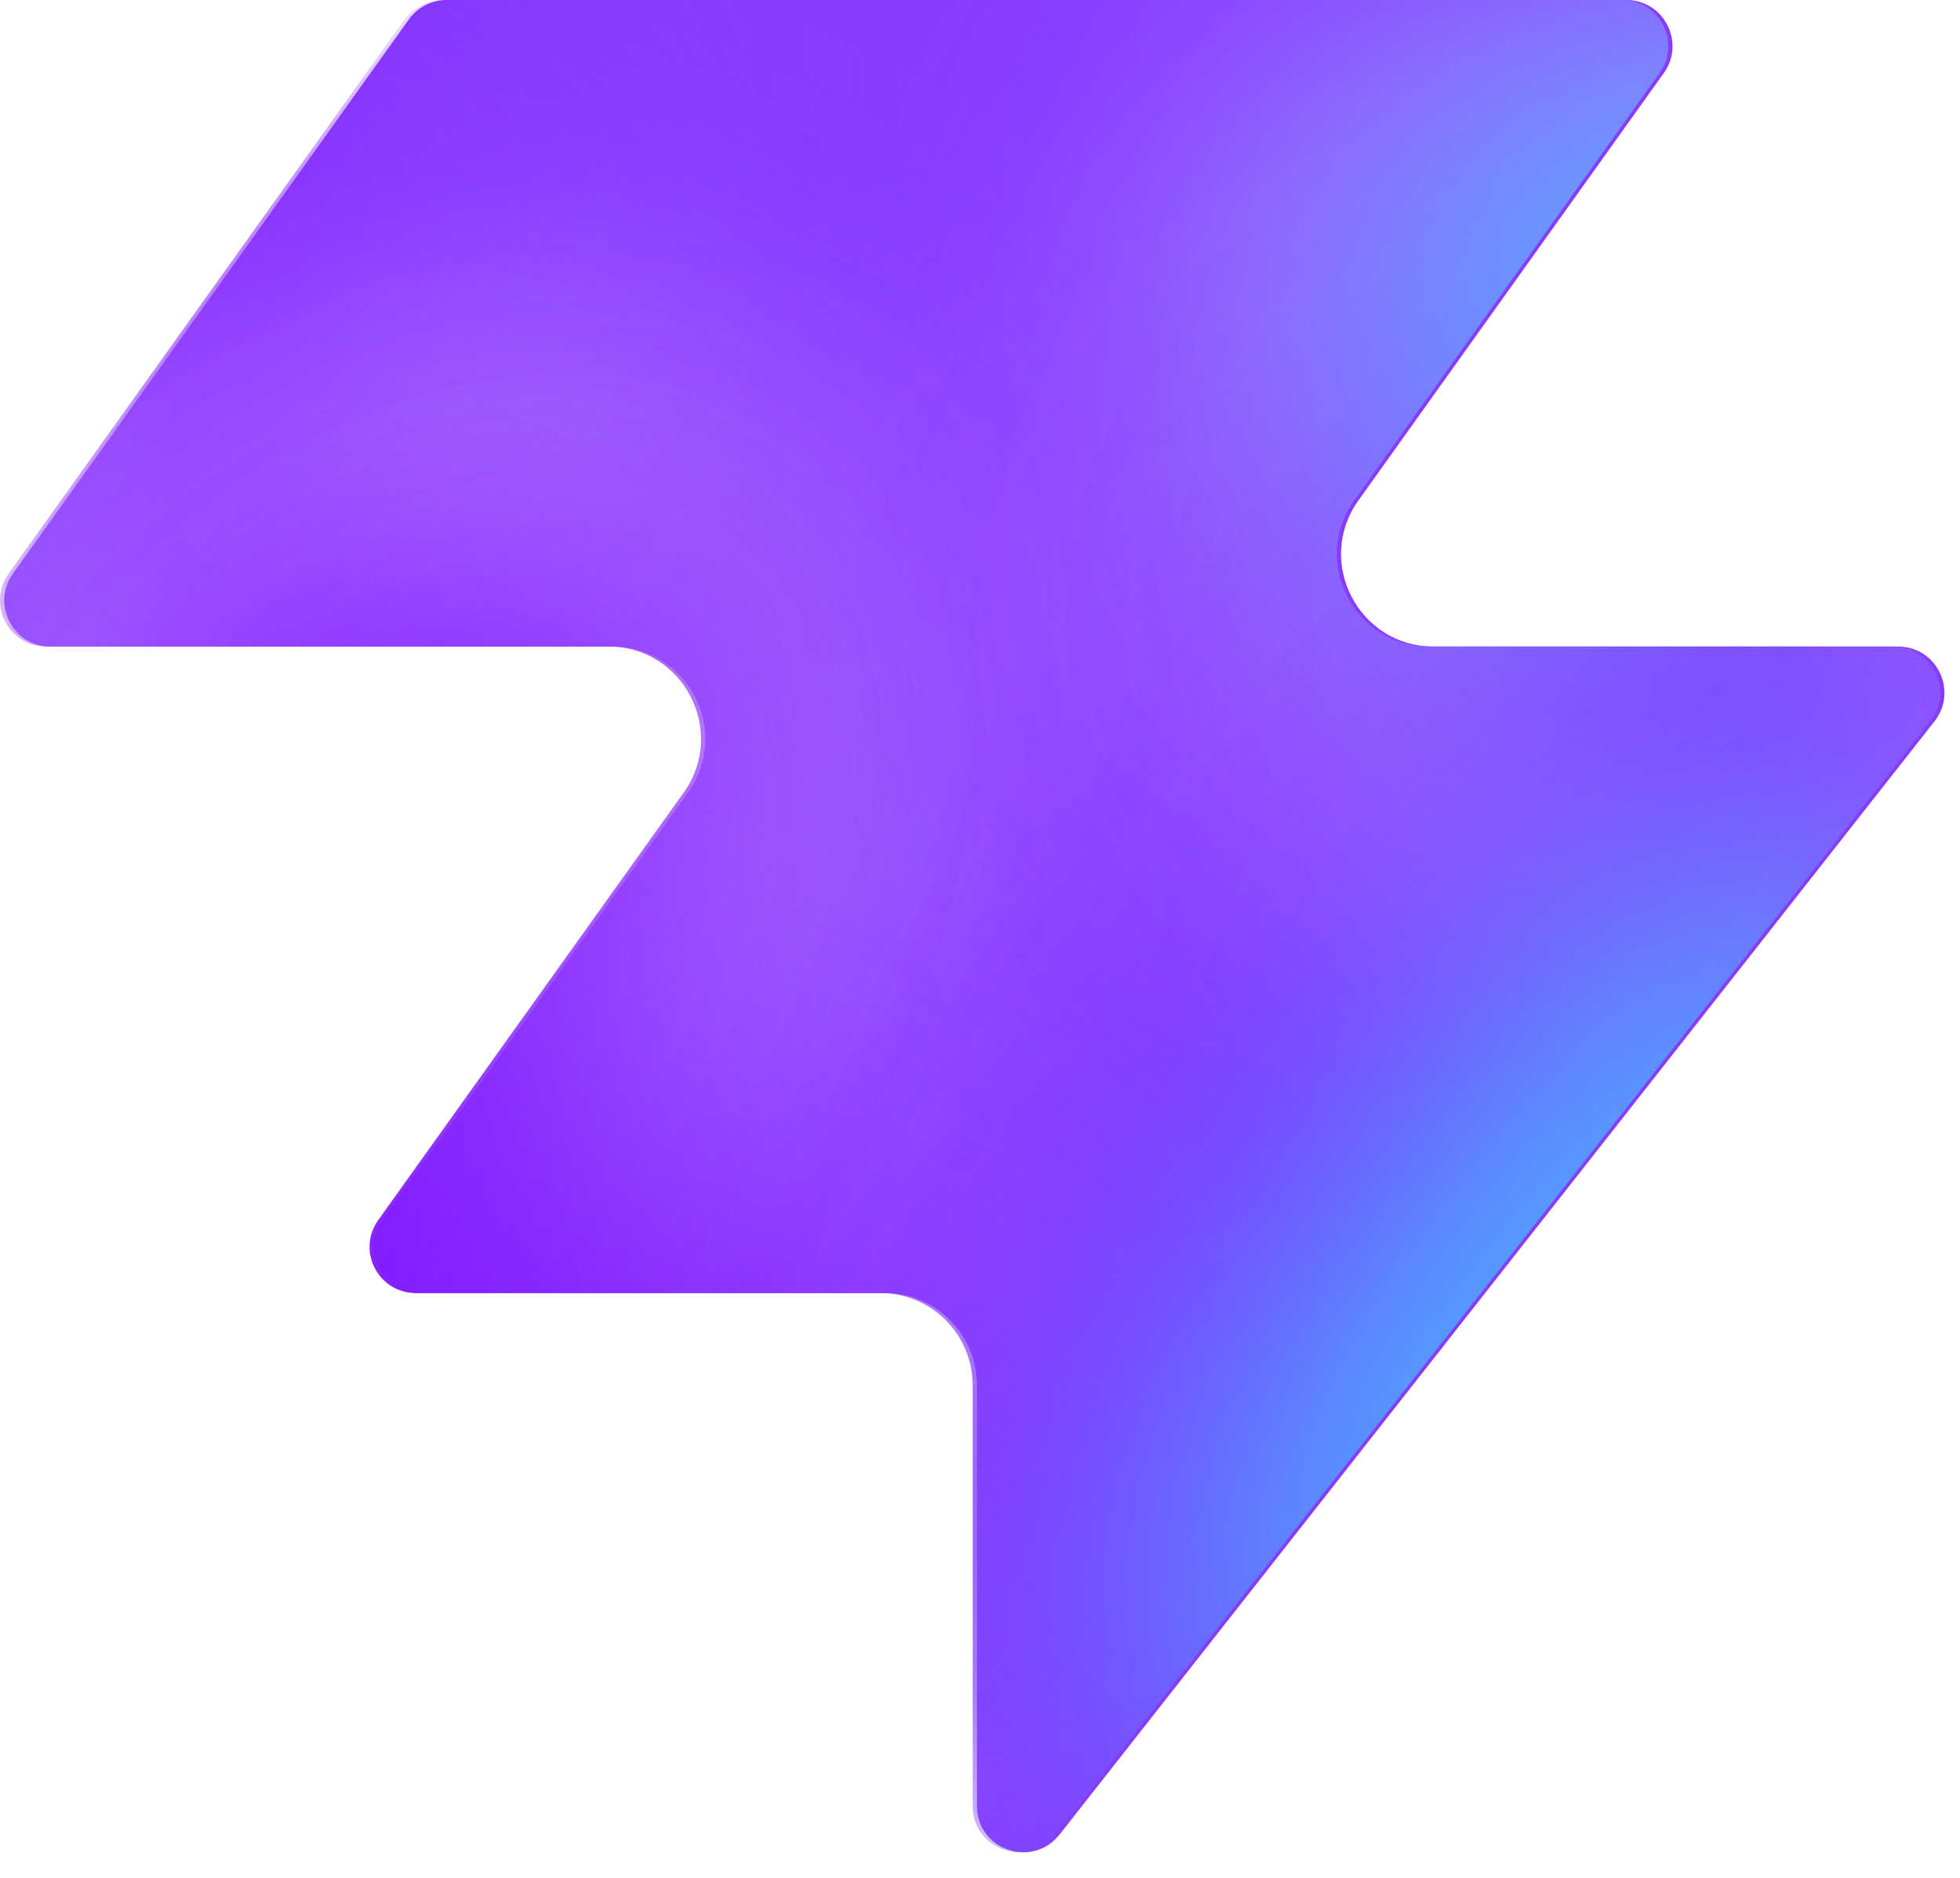
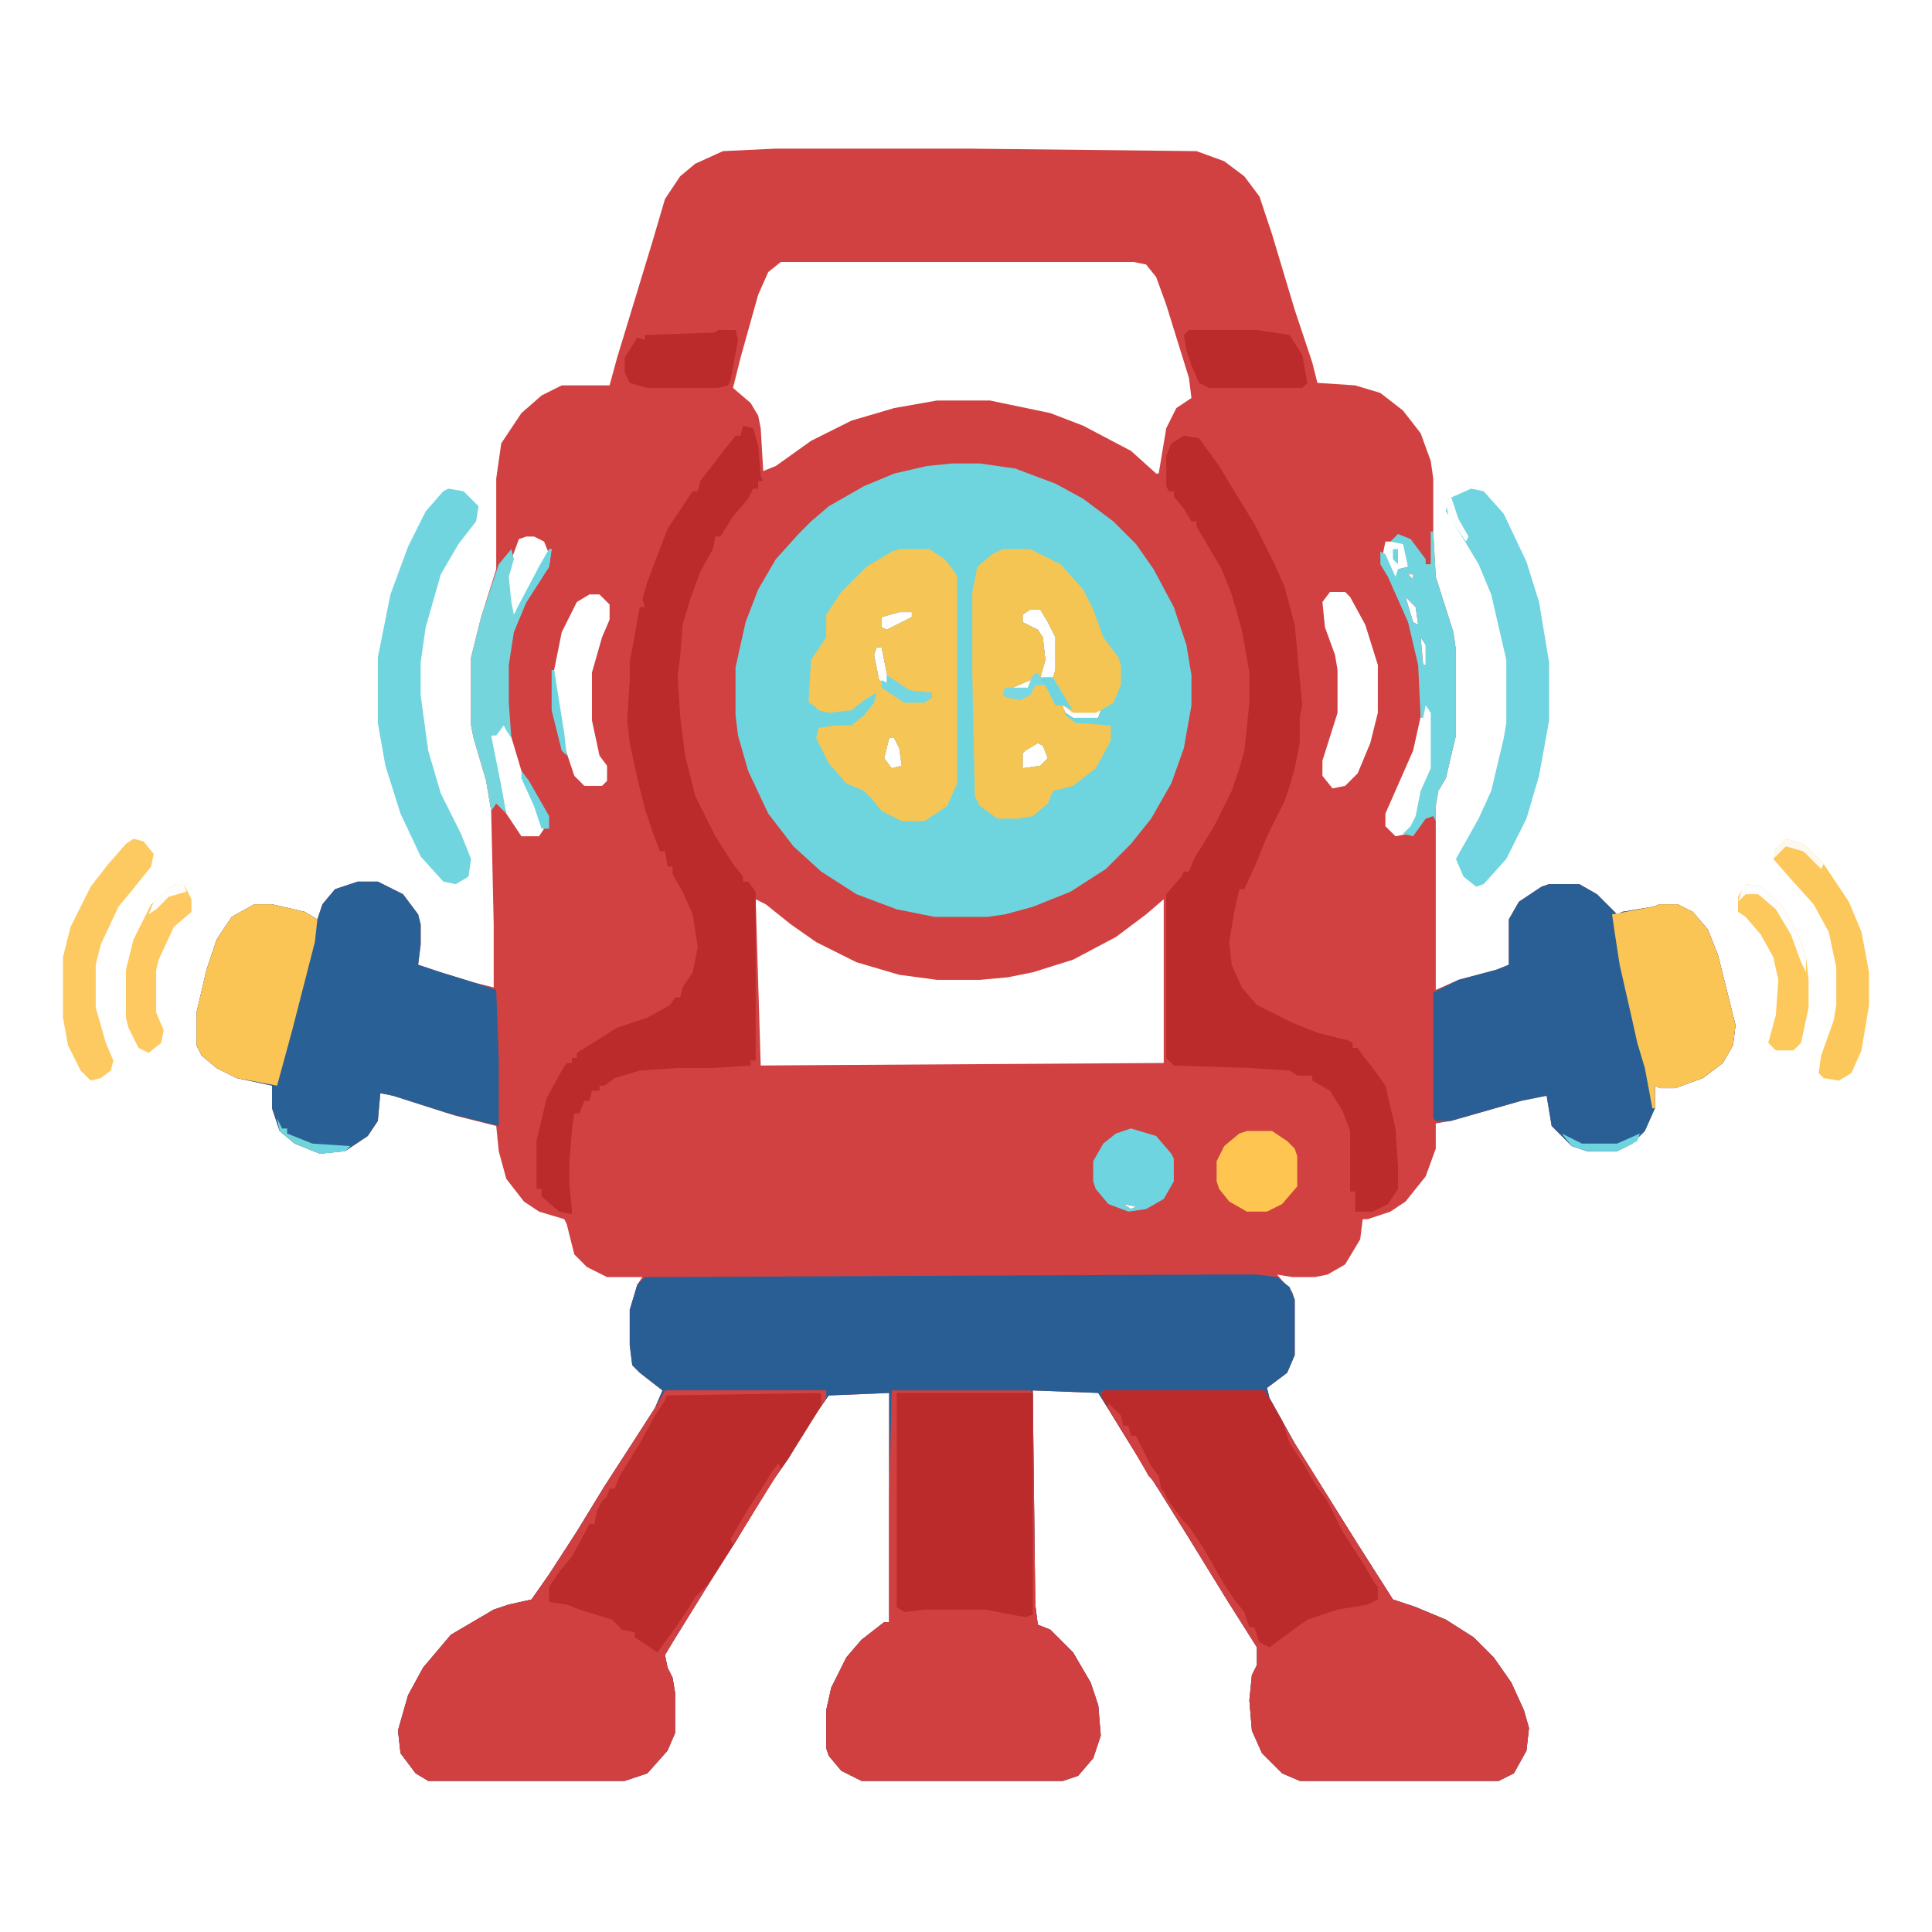
- <svg xmlns="http://www.w3.org/2000/svg" width="48" height="46" fill="none" viewBox="0 0 48 46">
-   <path fill="#863bff" d="M25.946 44.938c-.664.845-2.021.375-2.021-.698V33.937a2.26 2.26 0 0 0-2.262-2.262H10.287c-.92 0-1.456-1.04-.92-1.788l7.48-10.471c1.07-1.497 0-3.578-1.842-3.578H1.237c-.92 0-1.456-1.04-.92-1.788L10.013.474c.214-.297.556-.474.92-.474h28.894c.92 0 1.456 1.04.92 1.788l-7.48 10.471c-1.07 1.498 0 3.579 1.842 3.579h11.377c.943 0 1.473 1.088.89 1.83L25.947 44.94z" style="fill:color(display-p3 .525 .23 1);fill-opacity:1" />
-   <mask id="a" width="48" height="46" x="0" y="0" maskUnits="userSpaceOnUse" style="mask-type:alpha">
-     <path fill="#000" d="M25.842 44.938c-.664.844-2.021.375-2.021-.698V33.937a2.26 2.26 0 0 0-2.262-2.262H10.183c-.92 0-1.456-1.04-.92-1.788l7.48-10.471c1.07-1.498 0-3.579-1.842-3.579H1.133c-.92 0-1.456-1.04-.92-1.787L9.91.473c.214-.297.556-.474.92-.474h28.894c.92 0 1.456 1.04.92 1.788l-7.48 10.471c-1.07 1.498 0 3.578 1.842 3.578h11.377c.943 0 1.473 1.088.89 1.832L25.843 44.94z" style="fill:#000;fill-opacity:1" />
-   </mask>
-   <g mask="url(#a)">
-     <g filter="url(#b)">
-       <ellipse cx="5.508" cy="14.704" fill="#ede6ff" rx="5.508" ry="14.704" style="fill:color(display-p3 .927 .903 1);fill-opacity:1" transform="matrix(.00324 1 1 -.00324 -4.47 31.516)" />
-     </g>
-     <g filter="url(#c)">
-       <ellipse cx="10.399" cy="29.851" fill="#ede6ff" rx="10.399" ry="29.851" style="fill:color(display-p3 .927 .903 1);fill-opacity:1" transform="matrix(.00324 1 1 -.00324 -39.328 7.883)" />
-     </g>
-     <g filter="url(#d)">
-       <ellipse cx="5.508" cy="30.487" fill="#7e14ff" rx="5.508" ry="30.487" style="fill:color(display-p3 .492 .077 1);fill-opacity:1" transform="rotate(89.814 -25.913 -14.639)scale(1 -1)" />
-     </g>
-     <g filter="url(#e)">
-       <ellipse cx="5.508" cy="30.599" fill="#7e14ff" rx="5.508" ry="30.599" style="fill:color(display-p3 .492 .077 1);fill-opacity:1" transform="rotate(89.814 -32.644 -3.334)scale(1 -1)" />
-     </g>
-     <g filter="url(#f)">
-       <ellipse cx="5.508" cy="30.599" fill="#7e14ff" rx="5.508" ry="30.599" style="fill:color(display-p3 .492 .077 1);fill-opacity:1" transform="matrix(.00324 1 1 -.00324 -34.34 30.47)" />
-     </g>
-     <g filter="url(#g)">
-       <ellipse cx="14.072" cy="22.078" fill="#ede6ff" rx="14.072" ry="22.078" style="fill:color(display-p3 .927 .903 1);fill-opacity:1" transform="rotate(93.35 24.506 48.493)scale(-1 1)" />
-     </g>
-     <g filter="url(#h)">
-       <ellipse cx="3.47" cy="21.501" fill="#7e14ff" rx="3.47" ry="21.501" style="fill:color(display-p3 .492 .077 1);fill-opacity:1" transform="rotate(89.009 28.708 47.59)scale(-1 1)" />
-     </g>
-     <g filter="url(#i)">
-       <ellipse cx="3.47" cy="21.501" fill="#7e14ff" rx="3.47" ry="21.501" style="fill:color(display-p3 .492 .077 1);fill-opacity:1" transform="rotate(89.009 28.708 47.59)scale(-1 1)" />
-     </g>
-     <g filter="url(#j)">
-       <ellipse cx=".387" cy="8.972" fill="#7e14ff" rx="4.407" ry="29.108" style="fill:color(display-p3 .492 .077 1);fill-opacity:1" transform="rotate(39.51 .387 8.972)" />
-     </g>
-     <g filter="url(#k)">
-       <ellipse cx="47.523" cy="-6.092" fill="#7e14ff" rx="4.407" ry="29.108" style="fill:color(display-p3 .492 .077 1);fill-opacity:1" transform="rotate(37.892 47.523 -6.092)" />
-     </g>
-     <g filter="url(#l)">
-       <ellipse cx="41.412" cy="6.333" fill="#47bfff" rx="5.971" ry="9.665" style="fill:color(display-p3 .28 .748 1);fill-opacity:1" transform="rotate(37.892 41.412 6.333)" />
-     </g>
-     <g filter="url(#m)">
-       <ellipse cx="-1.879" cy="38.332" fill="#7e14ff" rx="4.407" ry="29.108" style="fill:color(display-p3 .492 .077 1);fill-opacity:1" transform="rotate(37.892 -1.88 38.332)" />
-     </g>
-     <g filter="url(#n)">
-       <ellipse cx="-1.879" cy="38.332" fill="#7e14ff" rx="4.407" ry="29.108" style="fill:color(display-p3 .492 .077 1);fill-opacity:1" transform="rotate(37.892 -1.88 38.332)" />
-     </g>
-     <g filter="url(#o)">
-       <ellipse cx="35.651" cy="29.907" fill="#7e14ff" rx="4.407" ry="29.108" style="fill:color(display-p3 .492 .077 1);fill-opacity:1" transform="rotate(37.892 35.651 29.907)" />
-     </g>
-     <g filter="url(#p)">
-       <ellipse cx="38.418" cy="32.4" fill="#47bfff" rx="5.971" ry="15.297" style="fill:color(display-p3 .28 .748 1);fill-opacity:1" transform="rotate(37.892 38.418 32.4)" />
-     </g>
-   </g>
-   <defs>
-     <filter id="b" width="60.045" height="41.654" x="-19.77" y="16.149" color-interpolation-filters="sRGB" filterUnits="userSpaceOnUse">
-       <feFlood flood-opacity="0" result="BackgroundImageFix" />
-       <feBlend in="SourceGraphic" in2="BackgroundImageFix" result="shape" />
-       <feGaussianBlur result="effect1_foregroundBlur_2002_17158" stdDeviation="7.659" />
-     </filter>
-     <filter id="c" width="90.34" height="51.437" x="-54.613" y="-7.533" color-interpolation-filters="sRGB" filterUnits="userSpaceOnUse">
-       <feFlood flood-opacity="0" result="BackgroundImageFix" />
-       <feBlend in="SourceGraphic" in2="BackgroundImageFix" result="shape" />
-       <feGaussianBlur result="effect1_foregroundBlur_2002_17158" stdDeviation="7.659" />
-     </filter>
-     <filter id="d" width="79.355" height="29.4" x="-49.64" y="2.03" color-interpolation-filters="sRGB" filterUnits="userSpaceOnUse">
-       <feFlood flood-opacity="0" result="BackgroundImageFix" />
-       <feBlend in="SourceGraphic" in2="BackgroundImageFix" result="shape" />
-       <feGaussianBlur result="effect1_foregroundBlur_2002_17158" stdDeviation="4.596" />
-     </filter>
-     <filter id="e" width="79.579" height="29.4" x="-45.045" y="20.029" color-interpolation-filters="sRGB" filterUnits="userSpaceOnUse">
-       <feFlood flood-opacity="0" result="BackgroundImageFix" />
-       <feBlend in="SourceGraphic" in2="BackgroundImageFix" result="shape" />
-       <feGaussianBlur result="effect1_foregroundBlur_2002_17158" stdDeviation="4.596" />
-     </filter>
-     <filter id="f" width="79.579" height="29.4" x="-43.513" y="21.178" color-interpolation-filters="sRGB" filterUnits="userSpaceOnUse">
-       <feFlood flood-opacity="0" result="BackgroundImageFix" />
-       <feBlend in="SourceGraphic" in2="BackgroundImageFix" result="shape" />
-       <feGaussianBlur result="effect1_foregroundBlur_2002_17158" stdDeviation="4.596" />
-     </filter>
-     <filter id="g" width="74.749" height="58.852" x="15.756" y="-17.901" color-interpolation-filters="sRGB" filterUnits="userSpaceOnUse">
-       <feFlood flood-opacity="0" result="BackgroundImageFix" />
-       <feBlend in="SourceGraphic" in2="BackgroundImageFix" result="shape" />
-       <feGaussianBlur result="effect1_foregroundBlur_2002_17158" stdDeviation="7.659" />
-     </filter>
-     <filter id="h" width="61.377" height="25.362" x="23.548" y="2.284" color-interpolation-filters="sRGB" filterUnits="userSpaceOnUse">
-       <feFlood flood-opacity="0" result="BackgroundImageFix" />
-       <feBlend in="SourceGraphic" in2="BackgroundImageFix" result="shape" />
-       <feGaussianBlur result="effect1_foregroundBlur_2002_17158" stdDeviation="4.596" />
-     </filter>
-     <filter id="i" width="61.377" height="25.362" x="23.548" y="2.284" color-interpolation-filters="sRGB" filterUnits="userSpaceOnUse">
-       <feFlood flood-opacity="0" result="BackgroundImageFix" />
-       <feBlend in="SourceGraphic" in2="BackgroundImageFix" result="shape" />
-       <feGaussianBlur result="effect1_foregroundBlur_2002_17158" stdDeviation="4.596" />
-     </filter>
-     <filter id="j" width="56.045" height="63.649" x="-27.636" y="-22.853" color-interpolation-filters="sRGB" filterUnits="userSpaceOnUse">
-       <feFlood flood-opacity="0" result="BackgroundImageFix" />
-       <feBlend in="SourceGraphic" in2="BackgroundImageFix" result="shape" />
-       <feGaussianBlur result="effect1_foregroundBlur_2002_17158" stdDeviation="4.596" />
-     </filter>
-     <filter id="k" width="54.814" height="64.646" x="20.116" y="-38.415" color-interpolation-filters="sRGB" filterUnits="userSpaceOnUse">
-       <feFlood flood-opacity="0" result="BackgroundImageFix" />
-       <feBlend in="SourceGraphic" in2="BackgroundImageFix" result="shape" />
-       <feGaussianBlur result="effect1_foregroundBlur_2002_17158" stdDeviation="4.596" />
-     </filter>
-     <filter id="l" width="33.541" height="35.313" x="24.641" y="-11.323" color-interpolation-filters="sRGB" filterUnits="userSpaceOnUse">
-       <feFlood flood-opacity="0" result="BackgroundImageFix" />
-       <feBlend in="SourceGraphic" in2="BackgroundImageFix" result="shape" />
-       <feGaussianBlur result="effect1_foregroundBlur_2002_17158" stdDeviation="4.596" />
-     </filter>
-     <filter id="m" width="54.814" height="64.646" x="-29.286" y="6.009" color-interpolation-filters="sRGB" filterUnits="userSpaceOnUse">
-       <feFlood flood-opacity="0" result="BackgroundImageFix" />
-       <feBlend in="SourceGraphic" in2="BackgroundImageFix" result="shape" />
-       <feGaussianBlur result="effect1_foregroundBlur_2002_17158" stdDeviation="4.596" />
-     </filter>
-     <filter id="n" width="54.814" height="64.646" x="-29.286" y="6.009" color-interpolation-filters="sRGB" filterUnits="userSpaceOnUse">
-       <feFlood flood-opacity="0" result="BackgroundImageFix" />
-       <feBlend in="SourceGraphic" in2="BackgroundImageFix" result="shape" />
-       <feGaussianBlur result="effect1_foregroundBlur_2002_17158" stdDeviation="4.596" />
-     </filter>
-     <filter id="o" width="54.814" height="64.646" x="8.244" y="-2.416" color-interpolation-filters="sRGB" filterUnits="userSpaceOnUse">
-       <feFlood flood-opacity="0" result="BackgroundImageFix" />
-       <feBlend in="SourceGraphic" in2="BackgroundImageFix" result="shape" />
-       <feGaussianBlur result="effect1_foregroundBlur_2002_17158" stdDeviation="4.596" />
-     </filter>
-     <filter id="p" width="39.409" height="43.623" x="18.713" y="10.588" color-interpolation-filters="sRGB" filterUnits="userSpaceOnUse">
-       <feFlood flood-opacity="0" result="BackgroundImageFix" />
-       <feBlend in="SourceGraphic" in2="BackgroundImageFix" result="shape" />
-       <feGaussianBlur result="effect1_foregroundBlur_2002_17158" stdDeviation="4.596" />
-     </filter>
-   </defs>
+ <svg xmlns="http://www.w3.org/2000/svg" viewBox="632 394 767 767" preserveAspectRatio="xMidYMid meet">
+   <path fill="#D14141" d="m0 0h76l91 1 11 4 8 6 6 8 5 15 9 30 7 21 2 8 15 1 10 3 9 7 7 9 4 11 1 7v21l1 18 7 22 1 7v34l-4 17-3 5-1 6v73l9-4 15-4 5-2v-18l4-7 9-6 3-1h12l7 4 8 8 2-1 12-2 3-1h7l6 3 6 7 4 10 7 28-1 8-4 7-8 6-11 4h-6l-2-1v9l-4 9-5 5-6 3h-12l-6-2-8-8-2-12-10 2-28 8-6 1v10l-4 11-8 10-6 4-9 3h-2l-1 8-6 10-7 4-5 1h-9l-6-1 6 7 1 3v22l-3 7-8 6 1 4 10 18 25 40 14 22 9 3 12 5 11 7 8 8 7 10 5 11 2 7-1 9-5 9-6 3h-79l-7-3-8-8-4-9-1-12 1-10 2-4v-7l-12-19-16-26-10-16-7-11-13-21-5-8-26-1 1 85 1 8 5 2 9 9 7 12 3 9 1 12-3 9-6 7-6 2h-80l-8-4-5-6-1-3v-15l2-9 6-12 6-7 9-7h2v-91l-24 1-7 10-9 15-7 10-14 23-12 19-13 21-3 5 1 5 2 4 1 6v16l-3 7-8 9-9 3h-78l-5-3-6-8-1-9 4-14 6-11 11-13 17-10 6-2 9-2 7-10 11-17 11-18 11-17 9-14 3-7-9-7-3-3-1-8v-14l3-10 2-3h-14l-8-4-5-5-3-12-1-2-10-3-6-4-7-9-3-11-1-10-16-4-25-8-5-1-1 11-4 6-9 6-10 1-10-4-6-5-3-9v-9l-14-3-8-4-6-5-2-4v-13l4-17 4-12 6-9 9-5h7l13 3 5 3 2-6 5-6 9-3h8l10 5 6 8 1 4v8l-1 8 9 3 13 4 8 2v-25l-1-45-2-12-5-17-1-5v-27l4-16 6-19v-36l2-14 8-12 8-7 8-4h19l3-11 14-46 5-17 6-9 6-5 11-5zm2 45-5 4-4 9-7 25-3 12 7 6 3 5 1 5 1 17 5-2 14-10 16-8 17-5 17-3h21l24 5 13 5 19 10 10 9h1l3-18 4-8 6-4-1-8-9-29-4-11-4-5-5-1zm-101 109-3 1-4 11-1 10 2 8 1 2 11-20 3-5-2-5-4-2zm341 2-1 5 4 9 2 1v-4l4-1-1-9-1-1zm9 13 2 2v-2zm-4 2 1 2zm6 1m-4 3m-29 1-3 4 1 10 4 11 1 6v17l-6 19v6l4 5 5-1 5-5 5-12 3-12v-19l-5-16-6-11-2-2zm-294 1-5 3-6 12-3 15v8l4 22 4 12 4 4h7l2-2v-6l-3-4-3-14v-19l4-14 3-7v-6l-4-4zm324 1 3 10 2 1-1-7zm-149 5-3 2v3l6 3 2 3 1 9-2 7h5l1-3v-13l-3-6-3-5zm-52 1-7 2v4l2 1 10-5v-2zm206 6 1 2zm1 4 1 11h1v-8zm-216 4-1 3 2 10 4 2-3-15zm218 7-1 16-4 18-11 25v5l4 4 5-1 4-7 2-10 4-9v-22l-1-2-1-17zm-154 5m-3 1-7 3v1h6l2-4zm11 7m1 2 2 4 3 2h10l1-3h-11zm-221 7-3 5-2 1v7l6 24 6 9h7l2-3-3-9-6-14-6-20zm153 7-2 8 3 4 4-1-1-7-2-4zm59 2-5 3-1 1v6l7-1 3-3-2-5zm-112 62 2 66 160-1v-65l-7 6-12 9-17 9-16 5-10 2-11 1h-17l-15-2-17-5-16-8-10-7-10-8zm146 121 3 2 2-1z" transform="translate(940,453)" />
+   <path fill="#285E94" d="m0 0h18l8 1 5 4 2 5v22l-3 7-8 6 1 4 10 18 25 40 14 22 9 3 12 5 11 7 8 8 7 10 5 11 2 7-1 9-5 9-6 3h-79l-7-3-8-8-4-9-1-12 1-10 2-4v-7l-12-19-16-26-10-16-7-11-13-21-5-8-26-1 1 85 1 8 5 2 9 9 7 12 3 9 1 12-3 9-6 7-6 2h-80l-8-4-5-6-1-3v-15l2-9 6-12 6-7 9-7h2v-91l-24 1-7 10-9 15-7 10-14 23-12 19-13 21-3 5 1 5 2 4 1 6v16l-3 7-8 9-9 3h-78l-5-3-6-8-1-9 4-14 6-11 11-13 17-10 6-2 9-2 7-10 11-17 11-18 11-17 9-14 3-7-9-7-3-3-1-8v-14l3-10 3-3z" transform="translate(1113,900)" />
+   <path fill="#6ED5DF" d="m0 0h11l14 2 16 6 11 6 12 9 9 9 7 10 8 15 5 15 2 12v12l-3 17-5 14-8 14-8 10-10 10-14 9-15 6-11 3-7 1h-21l-15-3-16-6-14-9-11-10-10-13-8-17-4-14-1-8v-19l4-18 5-13 7-12 9-10 5-5 7-6 14-8 12-5 13-3zm31 58-3 2v3l6 3 2 3 1 9-2 7h5l1-3v-13l-3-6-3-5zm-52 1-7 2v4l2 1 10-5v-2zm-9 14-1 3 2 10 4 2-3-15zm64 12m-3 1-7 3v1h6l2-4zm11 7m1 2 2 4 3 2h10l1-3h-11zm-68 14-2 8 3 4 4-1-1-7-2-4zm59 2-5 3-1 1v6l7-1 3-3-2-5z" transform="translate(1010,578)" />
+   <path fill="#D14040" d="m0 0h64v3l-10 16-10 15-16 26-12 19-13 21-3 5 1 5 2 4 1 6v16l-3 7-8 9-9 3h-78l-5-3-6-8-1-9 4-14 6-11 11-13 17-10 6-2 9-2 7-10 11-17 11-18 11-17 9-14z" transform="translate(896,946)" />
+   <path fill="#D14040" d="m0 0h64l12 21 25 40 14 22 9 3 12 5 11 7 8 8 7 10 5 11 2 7-1 9-5 9-6 3h-79l-7-3-8-8-4-9-1-12 1-10 2-4v-7l-12-19-16-26-10-16-7-11-13-21-4-8z" transform="translate(1070,946)" />
+   <path fill="#D14040" d="m0 0h55l1 1 1 84 1 8 5 2 9 9 7 12 3 9 1 12-3 9-6 7-6 2h-80l-8-4-5-6-1-3v-15l2-9 6-12 6-7 9-7h2v-49z" transform="translate(986,946)" />
+   <path fill="#296095" d="m0 0h8l10 5 6 8 1 4v8l-1 8 9 3 13 4 9 3 1 27v27l-20-5-22-7-5-1-1 11-4 6-9 6-10 1-10-4-6-5-3-9v-9l-14-3-8-4-6-5-2-4v-13l4-17 4-12 6-9 9-5h7l13 3 5 3 2-6 5-6z" transform="translate(774,744)" />
+   <path fill="#295F95" d="m0 0h12l7 4 8 8 2-1 12-2 3-1h7l6 3 6 7 4 10 7 28-1 8-4 7-8 6-11 4h-6l-2-1v9l-4 9-5 5-6 3h-12l-6-2-8-8-2-12-10 2-28 8h-6l-1-1v-50l10-5 15-4 5-2v-18l4-7 9-6z" transform="translate(1247,745)" />
+   <path fill="#BB2B2C" d="m0 0 6 1 8 11 6 10 8 13 8 16 4 9 4 15 3 32-1 5v10l-2 10-2 7-2 6-7 14-4 10-5 11h-2l-2 9-2 12 1 9 4 9 6 7 14 7 10 4 12 3 2 1v2h2l2 3 4 5 5 7 4 17 1 15v9l-4 6-6 3h-7v-8h-2v-24l-3-8-5-8-7-4v-2h-6l-3-2-16-1-30-1-3-3v-65l6-7 1-2h2l2-5 8-13 7-14 3-9 2-7 2-19v-12l-3-17-4-14-4-10-7-12-3-5v-2h-2l-3-5-4-5v-2h-2l-1-2v-12l2-5z" transform="translate(1102,567)" />
+   <path fill="#BB2B2C" d="m0 0 4 1 2 7 1 12 1 2h-2v3h-2l-2 4-6 7-5 8h-2l-1 5-5 9-4 11-3 10-1 13-1 7 1 16 2 16 4 16 8 16 7 11 4 5v2h2l3 4v67h-2v2l-15 1h-14l-15 1-10 3-4 3h-2v2h-3l-1 4h-2l-2 5h-2l-1 7-1 13v8l1 10v2l-5-1-7-6v-3h-2v-19l4-17 6-11 2-3h2v-2h2v-2l16-10 12-4 9-5 2-3h2l1-4 4-6 2-10-2-13-4-9-4-7v-3h-2l-1-6h-2l-3-8-3-9-3-12-3-14-1-9 1-16v-7l4-22h2l-1-3 2-7 8-21 10-15h2l1-4 10-13 4-5h2z" transform="translate(927,563)" />
+   <path fill="#BB2B2C" d="m0 0h64l7 12 3 9 6 9 4 7 5 7 6 12 9 14 4 7 1 1v5l-4 2-12 2-12 4-11 8-4 3-4-2-2-6h-2l-2-6-4-5-4-6-8-14-6-9-2-2-6-8-2-4-5-5-11-18-9-15z" transform="translate(1070,946)" />
+   <path fill="#BB2B2C" d="m0 0h61v5l-13 21-7 10-14 23-11 17-5 5-3 5-4 6-8 11-9-6v-2l-5-1-4-4-13-4-5-2-7-1v-6l4-6 5-6 6-11 1-2h2l1-5 2-4 2-2 1-3h2l2-5 8-13 6-11 4-6z" transform="translate(897,947)" />
+   <path fill="#F5C555" d="m0 0h12l6 4 4 5 1 2v82l-4 9-9 6h-9l-8-4-4-5-3-3-7-3-7-8-5-10 1-4 6-1h7l5-4 4-5 1-4-5 3-5 4-9 1-4-1-2-2-2-1 1-17 6-9v-9l6-9 10-10 10-6zm0 25-7 2v4l2 1 10-5v-2zm-9 14-1 3 2 10 4 2-3-15zm5 36-2 8 3 4 4-1-1-7-2-4z" transform="translate(989,612)" />
+   <path fill="#BB2B2C" d="m0 0h54v88l-3 1-16-3h-24l-8 1-3-2z" transform="translate(988,947)" />
+   <path fill="#F5C554" d="m0 0h11l12 6 9 10 4 8 4 11 6 8 1 3v8l-3 7-5 3-2 1h-9l-4-3 1 4 4 3 14 1v6l-6 11-9 7-8 2-2 5-6 5-6 1h-8l-7-5-2-4-1-49v-32l2-10 6-5zm11 24-3 2v3l6 3 2 3 1 9-2 7h5l1-3v-13l-3-6-3-5zm3 27m-3 1-7 3v1h6l2-4zm11 7m-8 18-5 3-1 1v6l7-1 3-3-2-5z" transform="translate(1030,612)" />
+   <path fill="#71D5E0" d="m0 0 6 1 6 6-1 6-7 9-7 12-6 21-2 14v13l3 22 5 17 8 16 4 10-1 7-5 3-5-1-9-10-8-17-6-19-3-17v-26l5-25 7-19 7-14 7-8z" transform="translate(810,588)" />
+   <path fill="#70D5E0" d="m0 0 5 1 8 9 9 19 5 16 4 24v23l-4 22-5 17-8 16-9 10-3 1-5-4-3-7 9-16 5-11 5-21 1-6v-25l-6-26-5-12-6-10-7-11 1-5z" transform="translate(1216,588)" />
+   <path fill="#FBC555" d="m0 0h7l6 3 6 7 4 10 7 28-1 8-4 7-8 6-11 4h-6l-2-1v9h-1l-3-16-3-10-2-9-5-22-2-13-1-7 16-3z" transform="translate(1291,753)" />
+   <path fill="#FBC555" d="m0 0h7l13 3 5 3-1 9-9 35-6 22-16-3-8-4-6-5-2-4v-13l4-17 4-12 6-9z" transform="translate(733,753)" />
+   <path fill="#FDCA62" d="m0 0 4 1 4 5-1 5-8 10-5 6-7 15-2 8v17l4 14 3 7-1 4-4 3-4 1-4-4-5-10-2-11v-24l3-12 8-16 7-9 7-8z" transform="translate(685,727)" />
+   <path fill="#70D5DF" d="m0 0h1l1 18 7 22 1 7v34l-4 17-3 5-1 6v6l-1-2-3 1-5 7-4-1 3-3 2-4 2-10 4-9v-22l-2-3-1 5h-1l-1-21-4-17-8-18-3-5v-5l2 1 4 9 1-3 4-1-2-9-5-1 3-3 5 2 6 8v2h2zm-9 17 2 2v-2zm-4 2 1 2zm6 1m-4 3m1 3 3 10 2 1-1-7zm5 12 1 2zm1 4 1 11h1v-8z" transform="translate(1200,605)" />
+   <path fill="#FDC85B" d="m0 0 7 2 8 8 10 15 5 12 3 16v13l-3 18-4 9-5 3-6-1-2-2 1-7 5-14 1-6v-15l-3-14-6-11-9-10-7-8 1-4z" transform="translate(1341,727)" />
+   <path fill="#74D6DC" d="m0 0 1 4-2 7 1 10 1 5 10-19 4-7h1l-1 7-9 14-5 12-2 13v15l1 14-2-3-1-2-3 4h-2l4 20 2 11-4-4-2 3-2-12-5-17-1-5v-27l4-16 7-21z" transform="translate(835,612)" />
+   <path fill="#BB2B2C" d="m0 0h27l13 2 5 8 2 11-2 2h-37l-4-2-3-7-2-6-1-6z" transform="translate(1104,525)" />
+   <path fill="#BB2B2C" d="m0 0h7l1 4-3 16-1 2-4 1h-28l-7-2-2-4v-6l5-8 3 1v-2l28-1z" transform="translate(917,525)" />
+   <path fill="#FEC551" d="m0 0h10l6 4 3 3 1 3v12l-6 7-6 3h-8l-7-4-4-5-1-3v-8l3-6 6-5z" transform="translate(1127,843)" />
+   <path fill="#FDC85C" d="m0 0 6 1 8 7 7 12 3 9 1 9v11l-3 14-3 3h-7l-3-3 3-11 1-14-2-9-5-9-6-7-3-2v-6z" transform="translate(1325,745)" />
+   <path fill="#6ED4DF" d="m0 0 10 3 6 7 1 2v9l-4 7-7 4-7 1-8-3-5-6-1-3v-8l4-7 5-4zm-3 30 3 2 2-1z" transform="translate(1081,842)" />
+   <path fill="#FDC960" d="m0 0h3l3 6v5l-7 6-6 13-1 4v17l3 7-1 5-5 4-4-2-4-8-1-4v-19l3-12 7-14 8-7z" transform="translate(702,745)" />
+   <path fill="#78D7E2" d="m0 0 1 2h5l6 10 2 3-4-2h-3l-4-8h-4l-2 4-4 2-5-1-2-1 1-3h9l2-5z" transform="translate(1044,661)" />
+   <path fill="#FDFDFD" d="m0 0 6 1 8 7 7 12 3 9v6l-2-4-4-11-6-10-7-6h-5l-3 3 2-6z" transform="translate(1325,745)" />
+   <path fill="#73D6E1" d="m0 0 9 6 9 1v2l-3 2h-8l-9-6v-3l2 1z" transform="translate(984,662)" />
+   <path fill="#D14040" d="m0 0 5 5 1 4h2l1 4h2l6 12 3 4 1 5-5-5-8-14-8-13z" transform="translate(1072,951)" />
+   <path fill="#D14242" d="m0 0h64v3l-2 1v-3l-61 1-2 1z" transform="translate(896,946)" />
+   <path fill="#70D4D8" d="m0 0 2 4h2v2l10 4 15 1-2 2-10 1-10-4-6-5z" transform="translate(742,838)" />
+   <path fill="#6ED5E0" d="m0 0h1l4 25 1 9-2-2-4-16z" transform="translate(851,660)" />
+   <path fill="#6ED5E0" d="m0 0 8 4h14l9-4-1 3-8 4h-12l-6-2z" transform="translate(1252,844)" />
+   <path fill="#D14040" d="m0 0 1 2-15 24-4 6-1-2 7-12 6-9 3-5z" transform="translate(941,975)" />
+   <path fill="#6ED5E0" d="m0 0 3 4 8 14v5h-3l-3-9-5-11z" transform="translate(839,700)" />
+   <path fill="#6ED5E0" d="m0 0h1l-1 7-9 14-2 4-2-1 9-17z" transform="translate(850,612)" />
+   <path fill="#6ED5E0" d="m0 0h4l6 10 2 3-4-2h-3l-4-8-2-2z" transform="translate(1046,663)" />
+   <path fill="#FDF9F1" d="m0 0 7 2 8 8-1 2-7-7-7-2-5 5 1-4z" transform="translate(1341,727)" />
+   <path fill="#FDFDFD" d="m0 0 3 9 4 7-1 2-7-10-1-6z" transform="translate(1208,591)" />
+   <path fill="#FDFDFD" d="m0 0h3l1 3-7 2-5 5-3 2 2-5 7-6z" transform="translate(702,745)" />
+   <path fill="#6ED5E0" d="m0 0h14l-2 2-10 1-2-1z" transform="translate(757,849)" />
+   <path fill="#6ED5E0" d="m0 0h2v6l-2-2z" transform="translate(1185,612)" />
+   <path fill="#6ED5E0" d="m0 0 2 1z" transform="translate(1043,638)" />
</svg>
